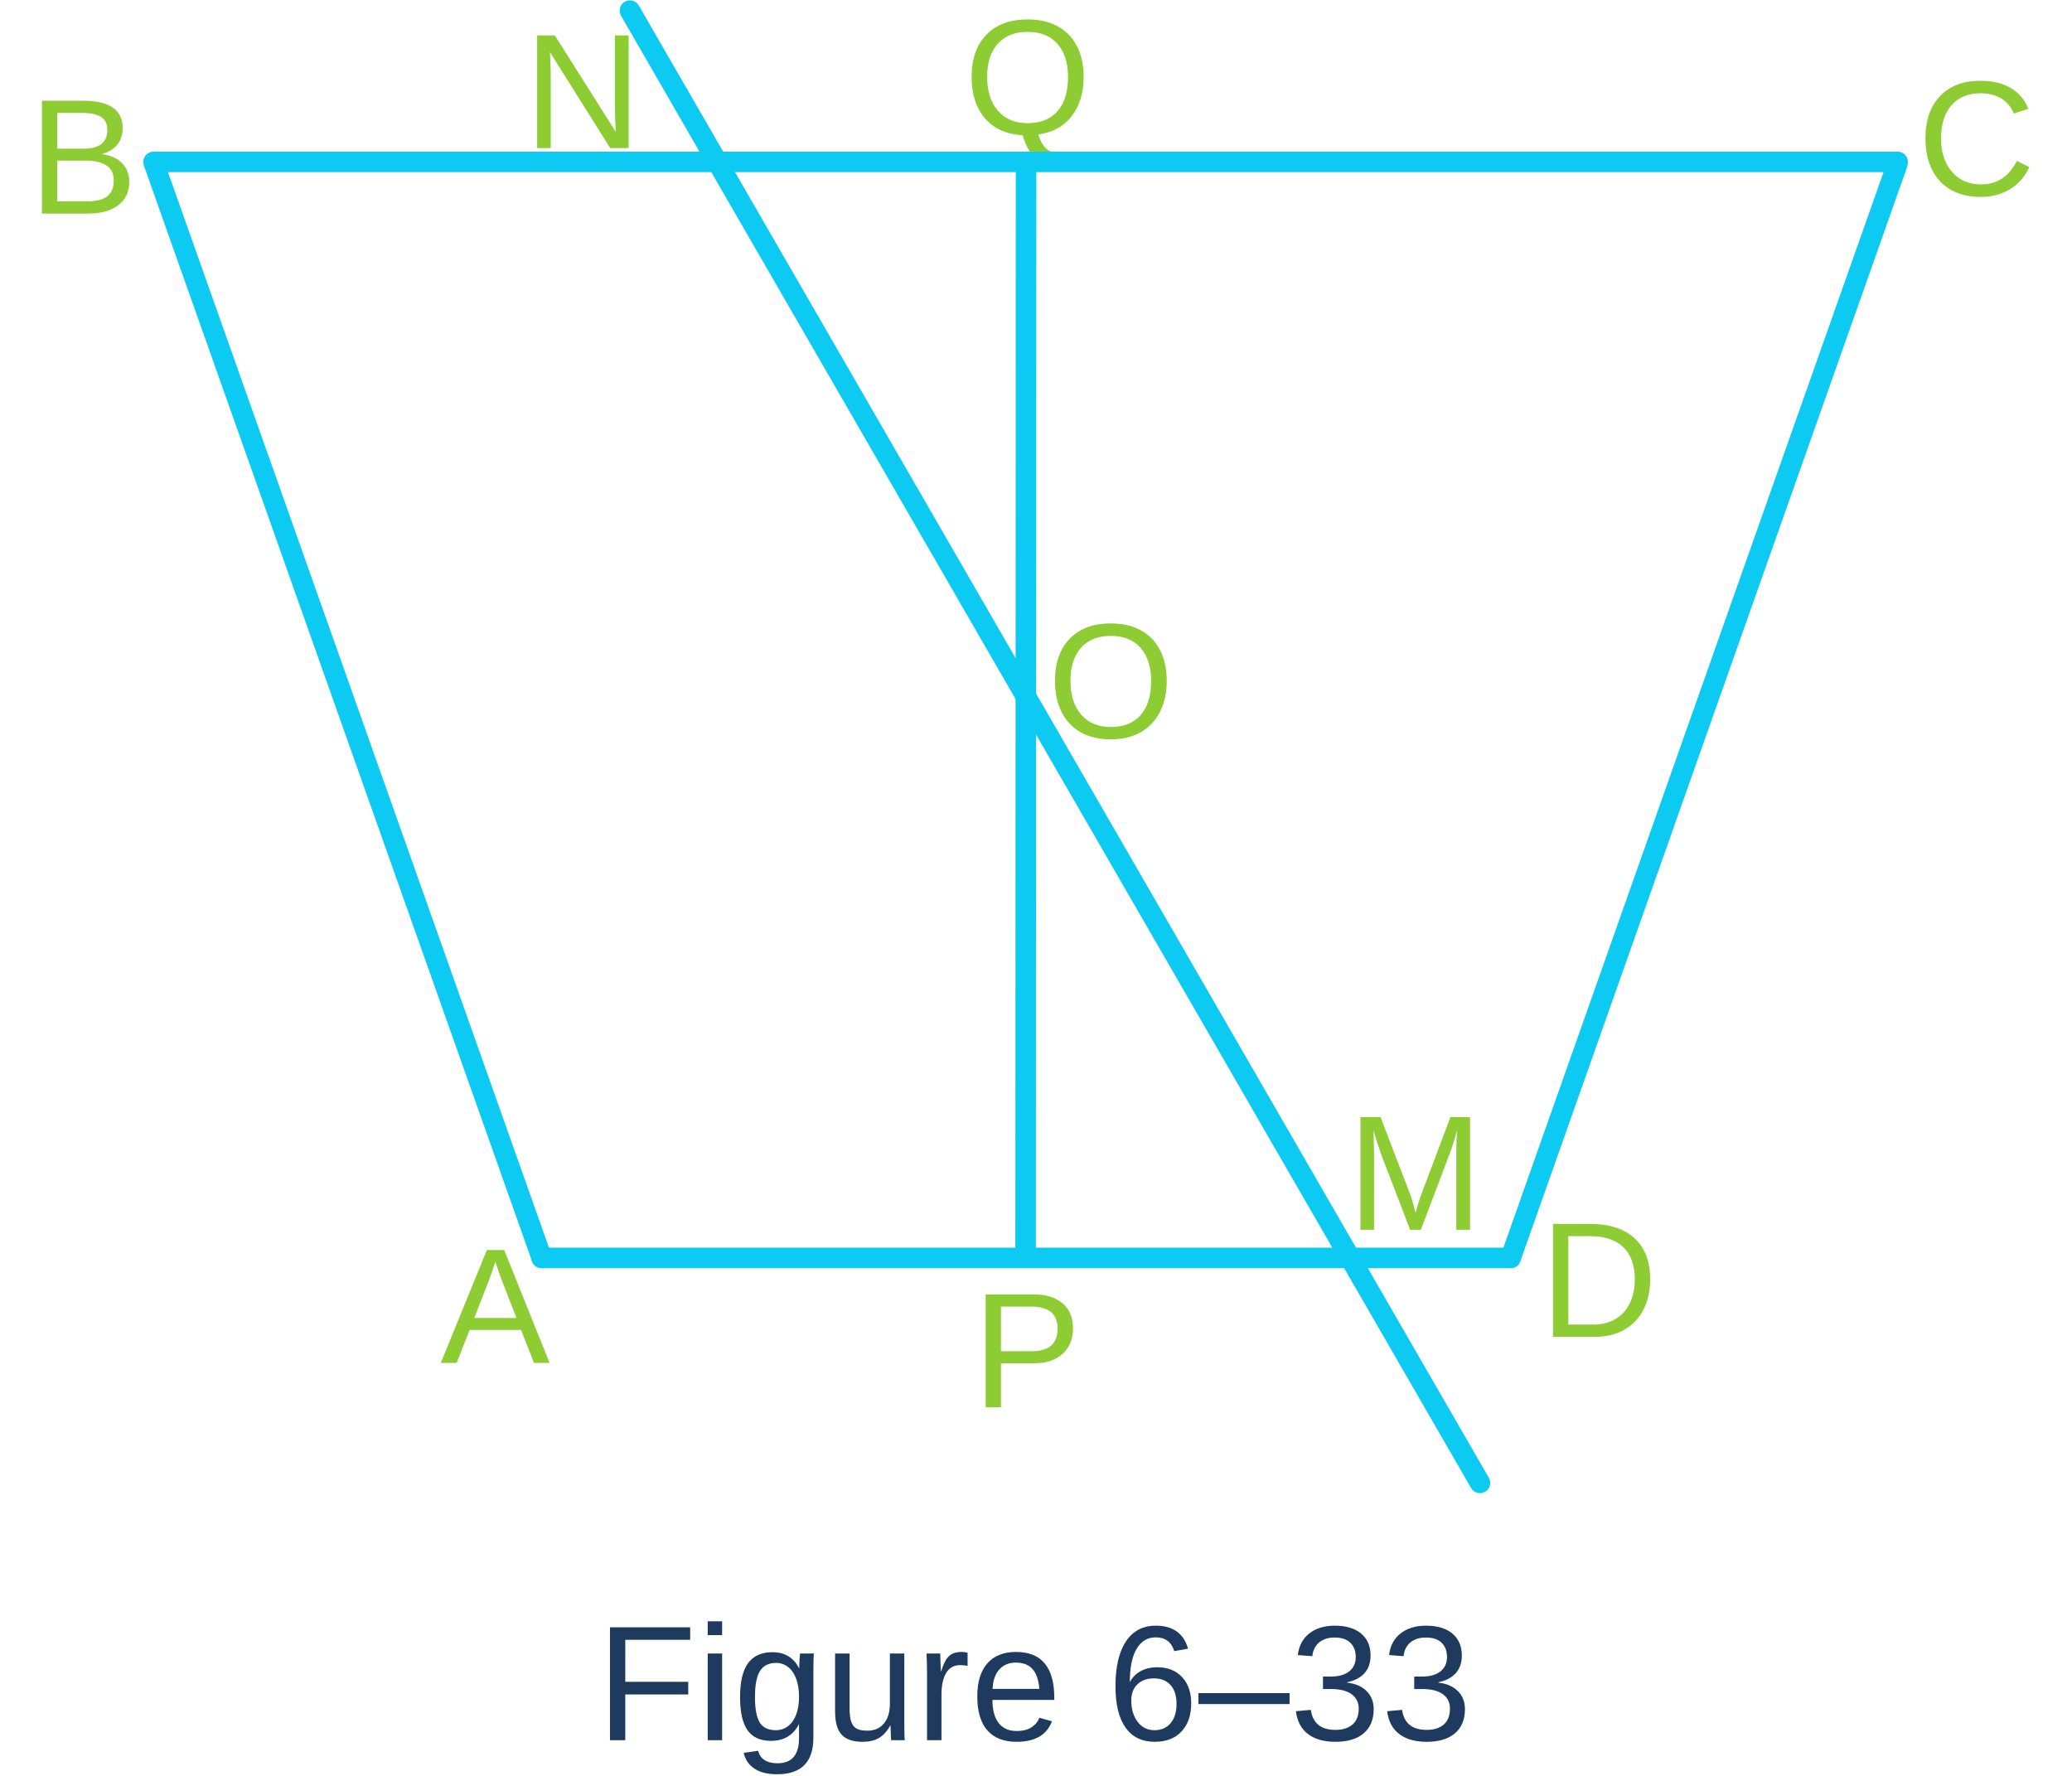
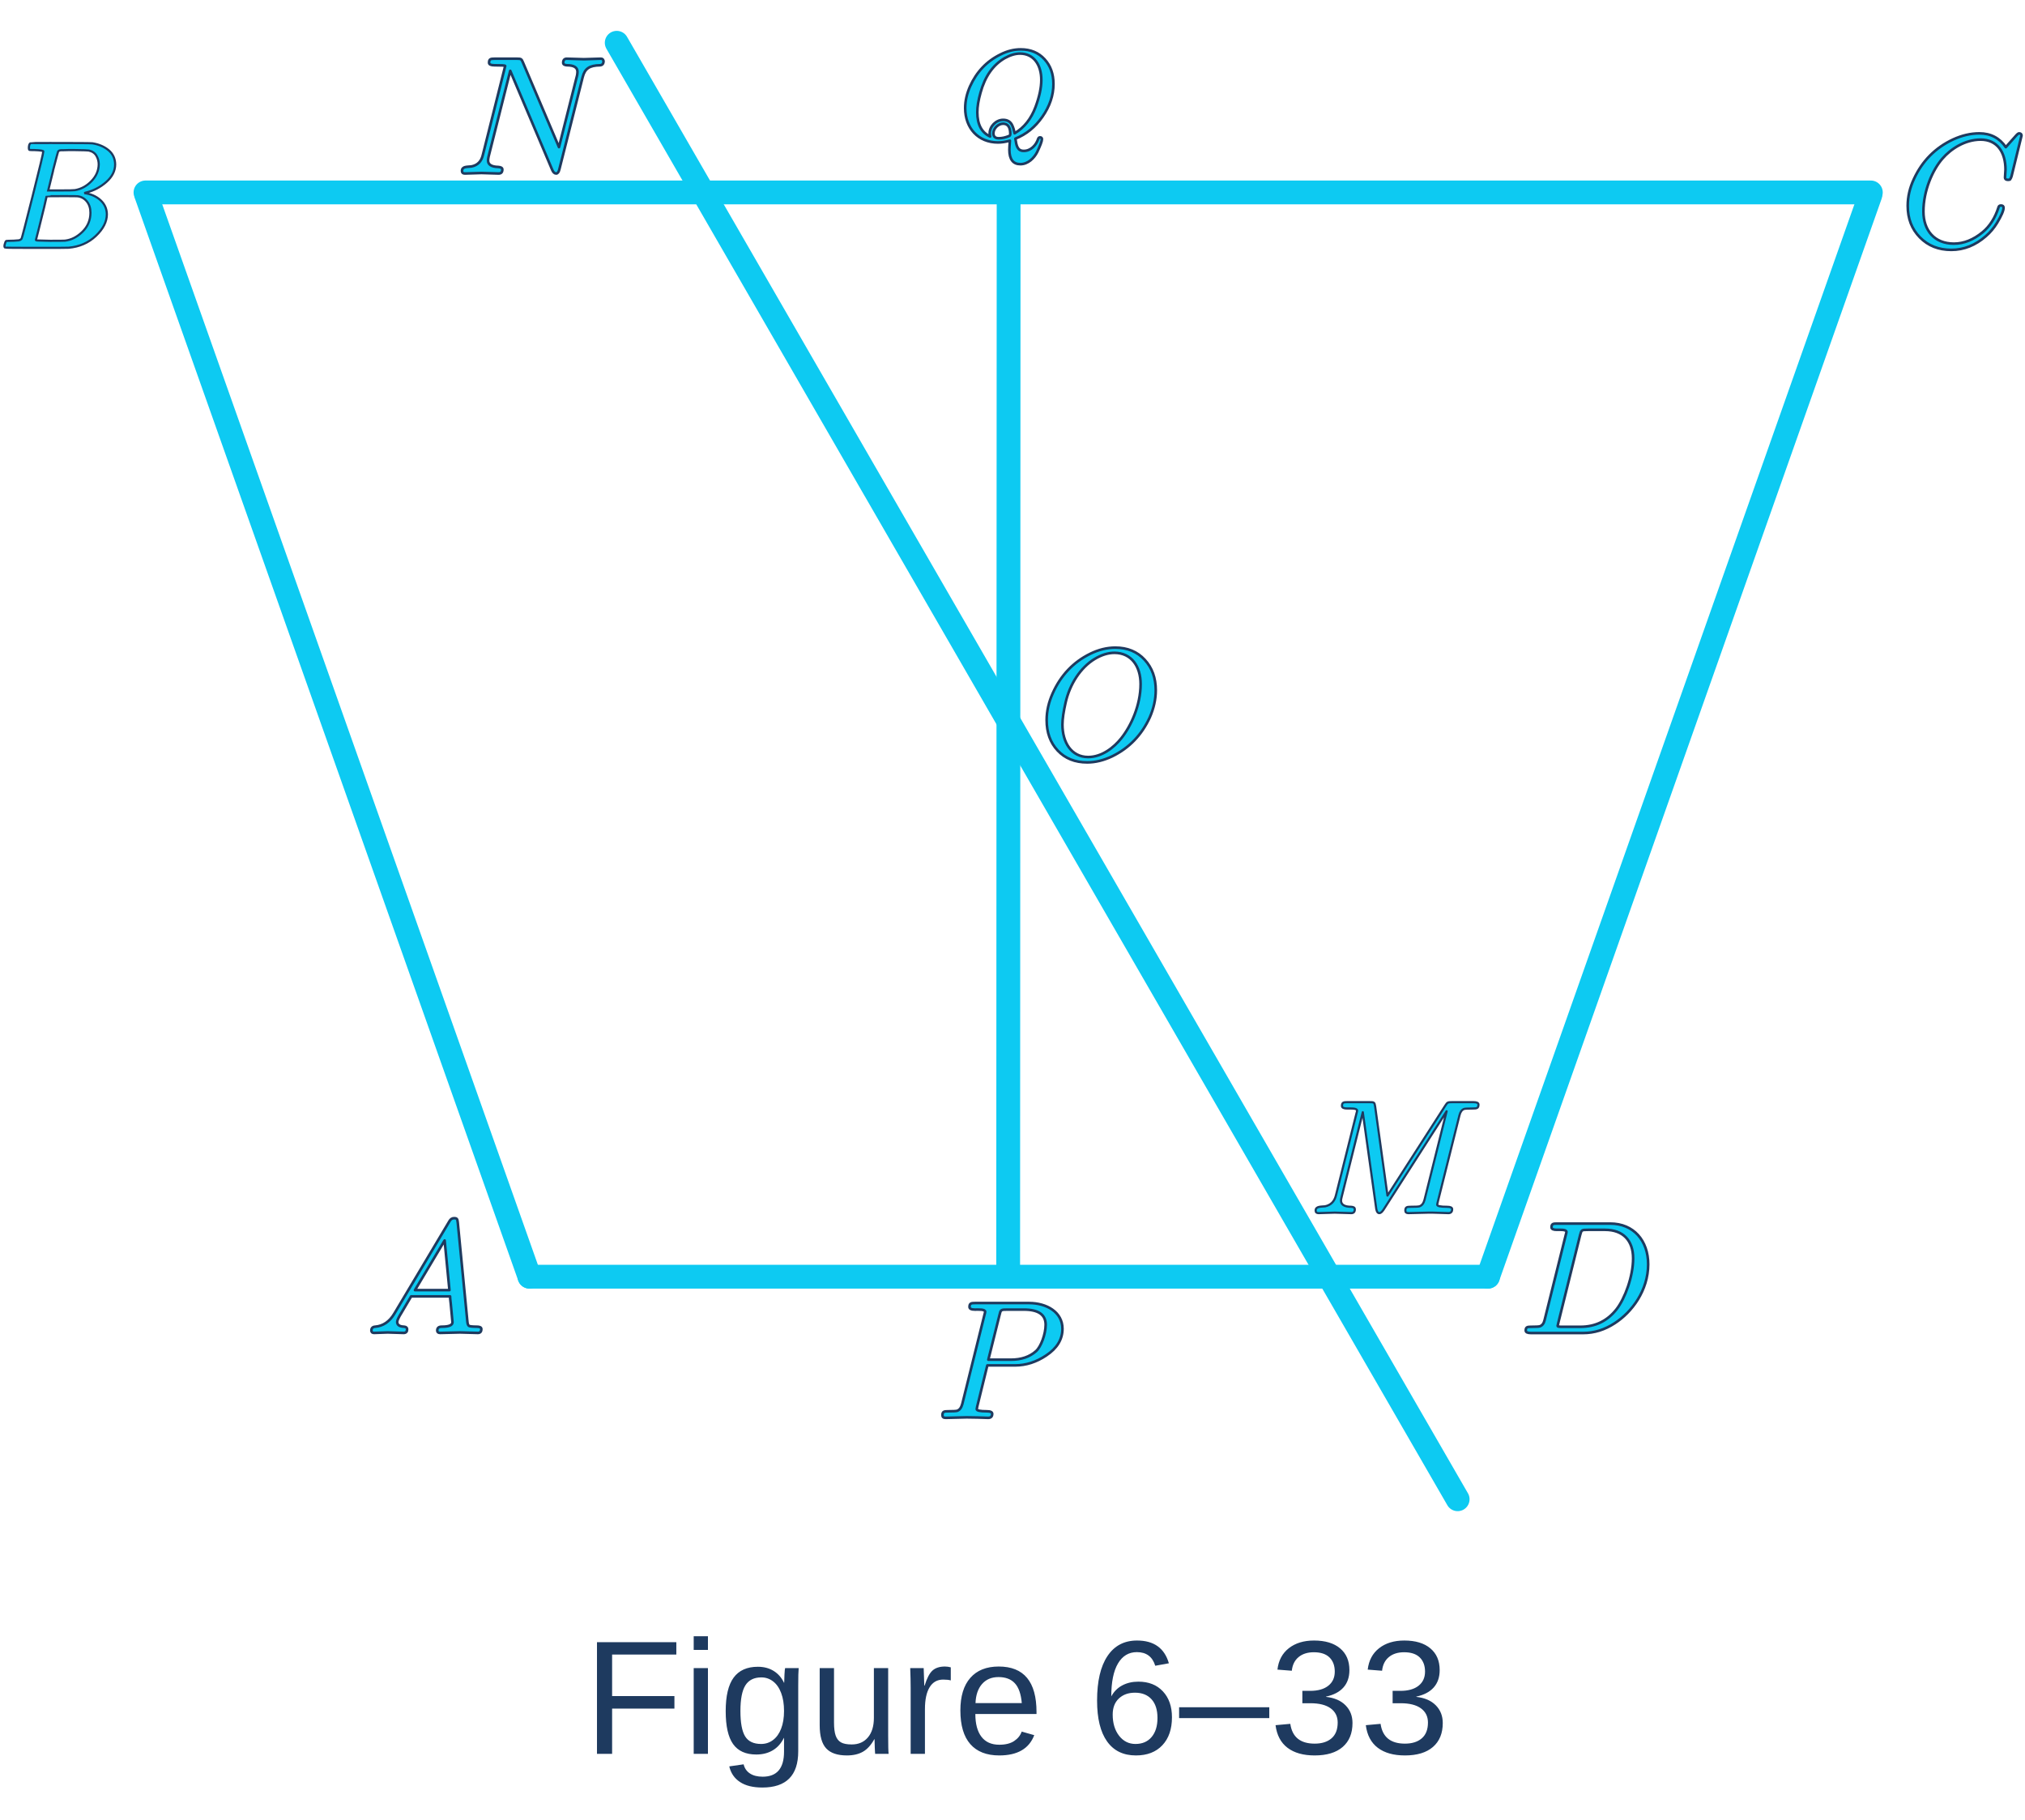
- <svg xmlns="http://www.w3.org/2000/svg" width="196" height="168" viewBox="0 0 817 700" version="1.1" xml:space="preserve" style="fill-rule:evenodd;clip-rule:evenodd;stroke-linecap:round;stroke-linejoin:round;stroke-miterlimit:1.5;">
-   <text x="755.933px" y="76.888px" style="font-family:'ArialMT', 'Arial', sans-serif;font-size:64.695px;fill:#8dcc33;">C</text>
-   <text x="11.22px" y="84.082px" style="font-family:'ArialMT', 'Arial', sans-serif;font-size:64.695px;fill:#8dcc33;">B</text>
-   <text x="607.045px" y="527.009px" style="font-family:'ArialMT', 'Arial', sans-serif;font-size:64.695px;fill:#8dcc33;">D</text>
-   <text x="173.675px" y="537.302px" style="font-family:'ArialMT', 'Arial', sans-serif;font-size:64.695px;fill:#8dcc33;">A</text>
-   <text x="380.05px" y="52.68px" style="font-family:'ArialMT', 'Arial', sans-serif;font-size:64.695px;fill:#8dcc33;">Q</text>
-   <text x="383.338px" y="554.788px" style="font-family:'ArialMT', 'Arial', sans-serif;font-size:64.695px;fill:#8dcc33;">P</text>
-   <text x="412.914px" y="290.784px" style="font-family:'ArialMT', 'Arial', sans-serif;font-size:64.583px;fill:#8dcc33;">O</text>
-   <text x="206.497px" y="58.253px" style="font-family:'ArialMT', 'Arial', sans-serif;font-size:64.583px;fill:#8dcc33;">N</text>
-   <text x="531.141px" y="484.78px" style="font-family:'ArialMT', 'Arial', sans-serif;font-size:64.583px;fill:#8dcc33;">M</text>
-   <text x="235.205px" y="686.084px" style="font-family:'ArialMT', 'Arial', sans-serif;font-size:64.695px;fill:#1e3a5f;">Figure 6–33</text>
-   <path d="M595.652,495.883l-382.057,0" style="fill:none;stroke:#0dcaf2;stroke-width:8.09px;" />
-   <path d="M595.652,495.883l152.373,-431.119" style="fill:none;stroke:#0dcaf2;stroke-width:8.09px;" />
-   <path d="M60.853,64.662l152.742,431.221" style="fill:none;stroke:#0dcaf2;stroke-width:8.09px;" />
-   <path d="M748.247,63.7l-687.701,0" style="fill:none;stroke:#0dcaf2;stroke-width:8.09px;" />
-   <path d="M404.58,64.921l-0.182,429.953" style="fill:none;stroke:#0dcaf2;stroke-width:8.09px;" />
-   <path d="M248.374,4.043l335.184,580.557" style="fill:none;stroke:#0dcaf2;stroke-width:8.09px;" />
+ <svg xmlns="http://www.w3.org/2000/svg" width="256" height="230" viewBox="0 0 780 677" version="1.1" xml:space="preserve" style="fill-rule:evenodd;clip-rule:evenodd;stroke-linejoin:round;stroke-miterlimit:2;">
+   <g>
+     <g>
+       <path id="MJX-51-NCM-I-1D434" d="M149.346,501.369c1.112,0 4.939,0.186 6.112,0.186c0.926,-0 1.358,-0.494 1.358,-1.42c0,-0.556 -0.37,-0.926 -1.173,-0.988c-1.79,-0.062 -2.654,-0.679 -2.654,-1.852c-0,-0.556 0.555,-1.79 1.728,-3.642c1.667,-2.778 2.84,-4.816 3.643,-6.174l15.001,0c0,0.432 0.062,1.297 0.247,2.655c0.432,4.506 0.679,6.976 0.679,7.284c0,1.173 -1.358,1.729 -4.136,1.729c-1.173,0 -1.729,0.494 -1.729,1.482c0,0.617 0.371,0.926 1.112,0.926c1.481,-0 6.173,-0.186 7.655,-0.186c1.234,0 5.618,0.186 6.852,0.186c0.926,-0 1.359,-0.494 1.359,-1.482c-0,-0.617 -0.556,-0.926 -1.667,-0.926c-1.729,0 -2.778,-0.123 -3.087,-0.309c-0.309,-0.185 -0.556,-0.74 -0.617,-1.666l-3.705,-38.153c-0.185,-1.173 -0.123,-1.667 -1.419,-1.667c-0.741,0 -1.359,0.371 -1.791,1.173l-21.237,35.621c-1.852,3.087 -4.321,4.754 -7.346,5.001c-0.988,0.062 -1.482,0.556 -1.482,1.482c0,0.617 0.371,0.926 1.05,0.926c0.988,-0 4.26,-0.186 5.247,-0.186m21.916,-35.435l1.852,19.137l-13.273,0l11.421,-19.137Z" style="fill:#0dcaf2;fill-rule:nonzero;stroke:#1e3a5f;stroke-width:1px;" />
+     </g>
+   </g>
+   <g>
+     <g>
+       <path id="MJX-51-NCM-I-1D436" d="M740.874,69.548c-0,-7.902 3.457,-15.927 7.346,-20.372c3.149,-3.643 8.581,-7.285 14.693,-7.285c6.421,-0 9.569,4.877 9.569,11.544c0,0.556 -0.185,2.532 -0.185,3.087c-0,0.556 0.37,0.864 1.173,0.864c0.309,0 0.555,-0.061 0.741,-0.123c0.308,-0.432 0.494,-0.864 0.617,-1.296l3.828,-15.619c-0,-0.556 -0.309,-0.865 -0.926,-0.865c-0.247,0 -0.618,0.247 -1.112,0.803l-4.012,4.506c-2.408,-3.518 -5.804,-5.309 -10.187,-5.309c-3.395,0 -6.729,0.803 -10.124,2.346c-6.853,3.21 -11.853,8.273 -15.064,15.187c-1.605,3.395 -2.407,6.853 -2.407,10.371c-0,4.939 1.543,8.952 4.692,12.162c3.148,3.21 7.161,4.816 12.1,4.816c4.877,-0 9.322,-1.791 13.334,-5.31c1.667,-1.42 3.087,-3.148 4.26,-5.062c1.667,-2.778 2.531,-4.692 2.531,-5.865c0,-0.555 -0.308,-0.864 -0.987,-0.864c-0.556,-0 -0.865,0.247 -0.988,0.803c-1.297,4.012 -3.334,7.223 -6.112,9.507c-3.519,2.901 -7.223,4.383 -11.051,4.383c-7.408,-0 -11.729,-5.001 -11.729,-12.409Z" style="fill:#0dcaf2;fill-rule:nonzero;stroke:#1e3a5f;stroke-width:1px;" />
+     </g>
+   </g>
+   <g>
+     <g>
+       <path id="MJX-51-NCM-I-1D437" d="M620.225,459.431l-20.496,0c-1.42,0 -2.099,0.062 -2.099,1.42c0,0.679 0.679,0.988 2.038,0.988c1.234,0 3.704,-0.185 3.704,0.803c-0,0.123 -0.062,0.493 -0.247,1.111l-8.149,32.781c-0.309,1.358 -0.926,2.161 -1.852,2.469c-0.432,0.124 -1.544,0.186 -3.458,0.186c-1.358,-0 -1.975,0.123 -1.975,1.42c-0,0.679 0.679,0.987 1.975,0.987l20.188,0c4.198,0 8.211,-1.234 12.1,-3.766c6.605,-4.259 12.902,-12.593 12.902,-22.718c0,-9.137 -5.617,-15.681 -14.631,-15.681m8.828,13.397c0,6.976 -3.148,15.434 -6.358,19.57c-3.519,4.506 -8.149,6.791 -13.952,6.791l-6.853,-0c-0.679,-0 -1.111,-0 -1.358,-0.062c-0.371,-0 -0.556,-0.124 -0.556,-0.309c0,-0.123 0.124,-0.555 0.309,-1.358l8.334,-33.522c0.556,-2.037 0.494,-2.099 3.087,-2.099l6.544,0c6.914,0 10.803,4.075 10.803,10.989Z" style="fill:#0dcaf2;fill-rule:nonzero;stroke:#1e3a5f;stroke-width:1px;" />
+     </g>
+   </g>
+   <g>
+     <g>
+       <path d="M13.309,45.918c-1.064,-0 -1.695,-0.02 -1.892,-0.06c-0.197,-0.039 -0.296,-0.256 -0.296,-0.65c0,-1.065 0.217,-1.715 0.651,-1.952c0.039,-0.039 2.602,-0.059 7.688,-0.059c10.212,0 15.593,0.039 16.145,0.118c2.484,0.395 4.554,1.282 6.21,2.662c1.656,1.38 2.504,3.193 2.543,5.441c0,2.523 -1.143,4.79 -3.43,6.801c-2.287,2.011 -4.909,3.371 -7.866,4.08l-0.591,0.178c2.523,0.355 4.593,1.262 6.21,2.72c1.616,1.459 2.444,3.273 2.484,5.441c-0,2.878 -1.42,5.658 -4.258,8.339c-2.839,2.681 -6.328,4.199 -10.468,4.554c-0.276,0.039 -4.436,0.059 -12.479,0.059c-7.885,0 -11.887,-0.039 -12.005,-0.118c-0.158,-0.119 -0.237,-0.276 -0.237,-0.473c-0,-0.276 0.039,-0.552 0.118,-0.828c0.197,-0.749 0.395,-1.163 0.592,-1.242c0.157,-0.04 0.453,-0.059 0.887,-0.059l0.355,-0c1.064,-0 2.247,-0.06 3.548,-0.178c0.552,-0.118 0.927,-0.355 1.124,-0.71c0.118,-0.157 1.537,-5.638 4.258,-16.441c2.72,-10.803 4.081,-16.5 4.081,-17.091c-0,-0.276 -1.124,-0.454 -3.372,-0.532Zm24.721,5.5c0,-1.183 -0.295,-2.287 -0.887,-3.312c-0.591,-1.025 -1.557,-1.696 -2.898,-2.011c-0.276,-0.079 -2.089,-0.138 -5.441,-0.177l-2.484,-0c-0.867,-0 -1.557,0.019 -2.07,0.059l-0.768,-0c-0.592,0.039 -0.966,0.236 -1.124,0.591c-0.079,0.158 -0.71,2.523 -1.893,7.097c0,0.118 -0.019,0.236 -0.059,0.355l-1.833,7.451l4.79,0c3.194,0 5.027,-0.039 5.5,-0.118c2.366,-0.394 4.475,-1.537 6.328,-3.43c1.854,-1.892 2.8,-4.061 2.839,-6.505Zm-3.193,18.629c-0,-1.735 -0.454,-3.174 -1.361,-4.317c-0.906,-1.144 -2.089,-1.814 -3.548,-2.011c-0.237,-0.04 -1.873,-0.059 -4.909,-0.059c-4.652,-0 -6.998,0.019 -7.037,0.059c-0,0.079 -0.336,1.518 -1.006,4.317c-0.67,2.799 -1.36,5.579 -2.07,8.339l-1.064,4.14c-0,0.157 0.236,0.236 0.709,0.236c0.474,0 2.07,0.04 4.791,0.119c3.509,-0 5.401,-0.02 5.677,-0.06c2.445,-0.276 4.692,-1.419 6.742,-3.43c2.051,-2.011 3.076,-4.455 3.076,-7.333Z" style="fill:#0dcaf2;fill-rule:nonzero;stroke:#1e3a5f;stroke-width:0.83px;stroke-linejoin:miter;stroke-miterlimit:4;" />
+     </g>
+   </g>
+   <g>
+     <path id="MJX-245-NCM-I-1D442" d="M442.871,264.454c1.52,-3.466 2.311,-6.933 2.311,-10.461c0,-4.744 -1.399,-8.636 -4.257,-11.738c-2.859,-3.102 -6.63,-4.683 -11.313,-4.683c-3.224,-0 -6.447,0.79 -9.671,2.372c-6.568,3.223 -11.373,8.332 -14.475,15.266c-1.521,3.406 -2.311,6.812 -2.311,10.278c-0,4.805 1.399,8.698 4.257,11.739c2.859,3.041 6.63,4.561 11.374,4.561c3.162,0 6.325,-0.79 9.549,-2.311c6.629,-3.223 11.434,-8.271 14.536,-15.023m-3.528,-12.833c0,8.089 -3.649,16.179 -7.542,20.983c-2.676,3.346 -7.298,7.116 -12.65,7.116c-6.508,0 -9.914,-5.656 -9.914,-12.529c-0,-2.128 0.426,-4.987 1.216,-8.454c1.642,-7.177 5.778,-13.502 11.191,-16.786c2.616,-1.582 5.17,-2.372 7.603,-2.372c6.569,-0 10.096,5.23 10.096,12.042Z" style="fill:#0dcaf2;fill-rule:nonzero;stroke:#1e3a5f;stroke-width:1px;" />
+   </g>
+   <g>
+     <g>
+       <path id="MJX-23-NCM-I-1D440" d="M541.321,454.403c-0,0.689 0.375,1.002 1.189,1.002l7.698,-0.188c1.439,-0.063 6.508,0.188 7.697,0.188c0.939,-0 1.44,-0.501 1.44,-1.502c-0,-0.626 -0.626,-0.939 -1.94,-0.939c-2.566,-0 -3.818,-0.251 -3.818,-0.814c0,-0.188 0.125,-0.626 0.313,-1.439l8.261,-32.982c0.313,-1.314 0.939,-2.127 1.752,-2.44c0.376,-0.126 1.502,-0.188 3.317,-0.188c1.565,-0 2.253,-0.063 2.253,-1.502c0,-0.626 -0.626,-0.939 -1.94,-0.939l-8.198,0c-1.815,0 -1.815,0.125 -2.629,1.314l-22.279,34.672l-4.757,-34.359c-0.25,-1.564 -0.375,-1.627 -2.19,-1.627l-8.511,0c-1.377,0 -2.066,0.063 -2.066,1.44c0,0.688 0.689,1.001 2.003,1.001c1.252,-0 3.818,-0.188 3.818,0.813c-0,0.126 -0.063,0.501 -0.251,1.127l-7.885,31.479c-0.564,2.379 -2.003,3.818 -4.193,4.256c-1.565,0.188 -3.63,-0.063 -3.63,1.627c-0,0.689 0.375,1.002 1.126,1.002c1.127,-0 5.07,-0.188 6.196,-0.188c1.189,-0 5.194,0.188 6.384,0.188c0.938,-0 1.376,-0.501 1.376,-1.502c0,-0.564 -0.438,-0.877 -1.376,-0.939c-2.629,-0 -3.943,-0.814 -3.943,-2.441c-0,-0.25 0.062,-0.688 0.25,-1.377l8.136,-32.606l5.194,37.237c0.188,1.064 0.564,1.628 1.189,1.628c0.501,-0 1.002,-0.439 1.565,-1.252l24.345,-37.988l-8.511,34.108c-0.376,1.377 -1.002,2.19 -1.94,2.503c-0.376,0.125 -1.565,0.188 -3.505,0.188c-1.314,-0 -1.94,0.125 -1.94,1.439Z" style="fill:#0dcaf2;fill-rule:nonzero;stroke:#1e3a5f;stroke-width:0.83px;" />
+     </g>
+   </g>
+   <g>
+     <path id="MJX-150-NCM-I-1D441" d="M231.371,10.726c-1.23,-0 -5.245,0.194 -6.475,0.194c-1.23,0 -5.309,-0.194 -6.539,-0.194c-0.972,-0 -1.425,0.518 -1.425,1.554c0,0.582 0.453,0.906 1.425,0.971c2.719,-0 4.079,0.842 4.079,2.525c-0,0.389 -0.065,0.842 -0.13,1.295l-6.993,27.712l-13.92,-32.698c-0.518,-1.23 -0.648,-1.359 -2.267,-1.359l-8.611,-0c-1.554,-0 -2.137,0.129 -2.137,1.554c0,0.647 0.712,0.971 2.072,0.971c2.72,-0 4.079,0.065 4.144,0.259l-8.611,34.316c-0.583,2.526 -2.072,3.95 -4.403,4.403c-1.684,0.194 -3.626,-0.065 -3.626,1.748c-0,0.648 0.388,0.972 1.101,0.972c1.165,-0 5.179,-0.195 6.41,-0.195c1.23,0 5.374,0.195 6.604,0.195c0.971,-0 1.424,-0.518 1.424,-1.554c0,-0.583 -0.518,-0.907 -1.554,-0.972c-2.654,-0.064 -3.949,-0.906 -3.949,-2.525c-0,-0.323 0.065,-0.777 0.194,-1.424l8.352,-33.086l16.187,38.201c0.389,0.906 0.907,1.36 1.49,1.36c0.582,-0 0.971,-0.518 1.23,-1.554l9,-35.612c0.842,-3.302 2.655,-4.467 6.669,-4.532c0.906,-0.065 1.36,-0.583 1.36,-1.619c-0.195,-0.582 -0.259,-0.906 -1.101,-0.906Z" style="fill:#0dcaf2;fill-rule:nonzero;stroke:#1e3a5f;stroke-width:1px;" />
+   </g>
+   <g>
+     <path id="MJX-150-NCM-I-1D443" d="M396.361,490.041l-20.72,-0c-1.489,-0 -2.201,0.064 -2.201,1.489c-0,0.712 0.712,1.036 2.137,1.036c1.295,-0 3.884,-0.194 3.884,0.842c0,0.129 -0.064,0.517 -0.259,1.165l-8.546,34.381c-0.389,1.425 -1.036,2.266 -1.943,2.59c-0.453,0.13 -1.618,0.194 -3.626,0.194c-1.424,0 -2.072,0.13 -2.072,1.49c0,0.712 0.389,1.036 1.231,1.036l8.093,-0.195l4.144,0.065c0.712,0 3.302,0.13 4.144,0.13c1.036,-0 1.554,-0.518 1.554,-1.554c-0,-0.648 -0.712,-0.972 -2.072,-0.972c-2.59,0 -3.885,-0.259 -3.885,-0.841c0,-0 0.065,-0.195 0.194,-1.036l3.885,-15.799l10.684,0c4.208,0 8.223,-1.295 11.978,-3.82c4.209,-2.784 6.281,-6.216 6.281,-10.295c-0,-6.41 -6.087,-9.906 -12.885,-9.906m-2.007,2.525c5.633,-0 8.417,1.942 8.417,5.827c-0,3.626 -1.813,8.482 -3.691,10.166c-2.46,2.201 -5.698,3.302 -9.712,3.302l-8.676,-0l4.273,-17.094c0.518,-2.201 0.518,-2.201 3.237,-2.201l6.152,-0Z" style="fill:#0dcaf2;fill-rule:nonzero;stroke:#1e3a5f;stroke-width:1px;" />
+   </g>
+   <text x="224.825px" y="663.695px" style="font-family:'ArialMT', 'Arial', sans-serif;font-size:62.52px;fill:#1e3a5f;">Figure 6–33</text>
+   <path d="M573.155,479.888l-369.213,0" style="fill:none;stroke:#0dcaf2;stroke-width:9.17px;stroke-linecap:round;stroke-miterlimit:1.5;" />
+   <path d="M573.155,479.888l147.25,-416.625" style="fill:none;stroke:#0dcaf2;stroke-width:9.17px;stroke-linecap:round;stroke-miterlimit:1.5;" />
+   <path d="M56.335,63.164l147.607,416.724" style="fill:none;stroke:#0dcaf2;stroke-width:9.17px;stroke-linecap:round;stroke-miterlimit:1.5;" />
+   <path d="M720.62,62.235l-664.582,-0" style="fill:none;stroke:#0dcaf2;stroke-width:9.17px;stroke-linecap:round;stroke-miterlimit:1.5;" />
+   <path d="M388.506,63.415l-0.176,415.498" style="fill:none;stroke:#0dcaf2;stroke-width:9.17px;stroke-linecap:round;stroke-miterlimit:1.5;" />
+   <path d="M237.552,4.583l323.915,561.04" style="fill:none;stroke:#0dcaf2;stroke-width:9.17px;stroke-linecap:round;stroke-miterlimit:1.5;" />
+   <g>
+     <g>
+       <path id="MJX-211-NCM-I-1D444" d="M384.42,42.988c1.427,0 2.952,-0.246 4.575,-0.688c-0.148,1.869 -0.197,3.05 -0.197,3.493c0,3.689 1.427,5.559 4.231,5.559c3.001,-0 5.313,-2.411 6.445,-4.625c1.23,-2.558 1.869,-4.231 1.869,-5.018c0,-0.443 -0.246,-0.689 -0.738,-0.689c-0.344,0 -0.59,0.197 -0.738,0.64c-0.738,2.263 -2.755,4.575 -5.51,4.575c-2.509,0 -2.853,-2.017 -3.246,-4.723c4.132,-1.623 7.625,-4.427 10.429,-8.461c2.804,-4.034 4.231,-8.216 4.231,-12.595c-0,-3.886 -1.132,-7.035 -3.444,-9.544c-2.312,-2.509 -5.362,-3.788 -9.15,-3.788c-2.608,0 -5.215,0.64 -7.822,1.968c-5.314,2.608 -9.2,6.74 -11.709,12.299c-1.23,2.804 -1.87,5.559 -1.87,8.364c0,7.723 5.018,13.233 12.644,13.233m16.677,-24.106c0,3.001 -0.738,6.445 -2.213,10.43c-1.722,4.575 -4.379,7.97 -8.069,10.134c-0.196,-1.082 -0.492,-2.066 -0.885,-2.952c-0.64,-1.475 -1.82,-2.213 -3.542,-2.213c-2.706,-0 -5.166,2.459 -5.166,5.165c0,0.443 0.049,0.886 0.148,1.23c-3.296,-1.525 -4.92,-4.624 -4.92,-9.347c0,-2.066 0.394,-4.575 1.23,-7.527c1.722,-6.248 4.821,-10.676 9.298,-13.283c2.115,-1.181 4.083,-1.771 5.904,-1.771c5.411,-0 8.215,4.477 8.215,10.134m-14.709,16.874c1.82,0 2.755,1.329 2.755,3.936c-0,0.443 -0.148,0.689 -0.443,0.787c-1.378,0.591 -2.706,0.886 -3.985,0.886c-1.377,-0 -2.066,-0.64 -2.066,-1.919c-0,-1.869 1.869,-3.69 3.739,-3.69Z" style="fill:#0dcaf2;fill-rule:nonzero;stroke:#1e3a5f;stroke-width:1px;" />
+     </g>
+   </g>
</svg>
